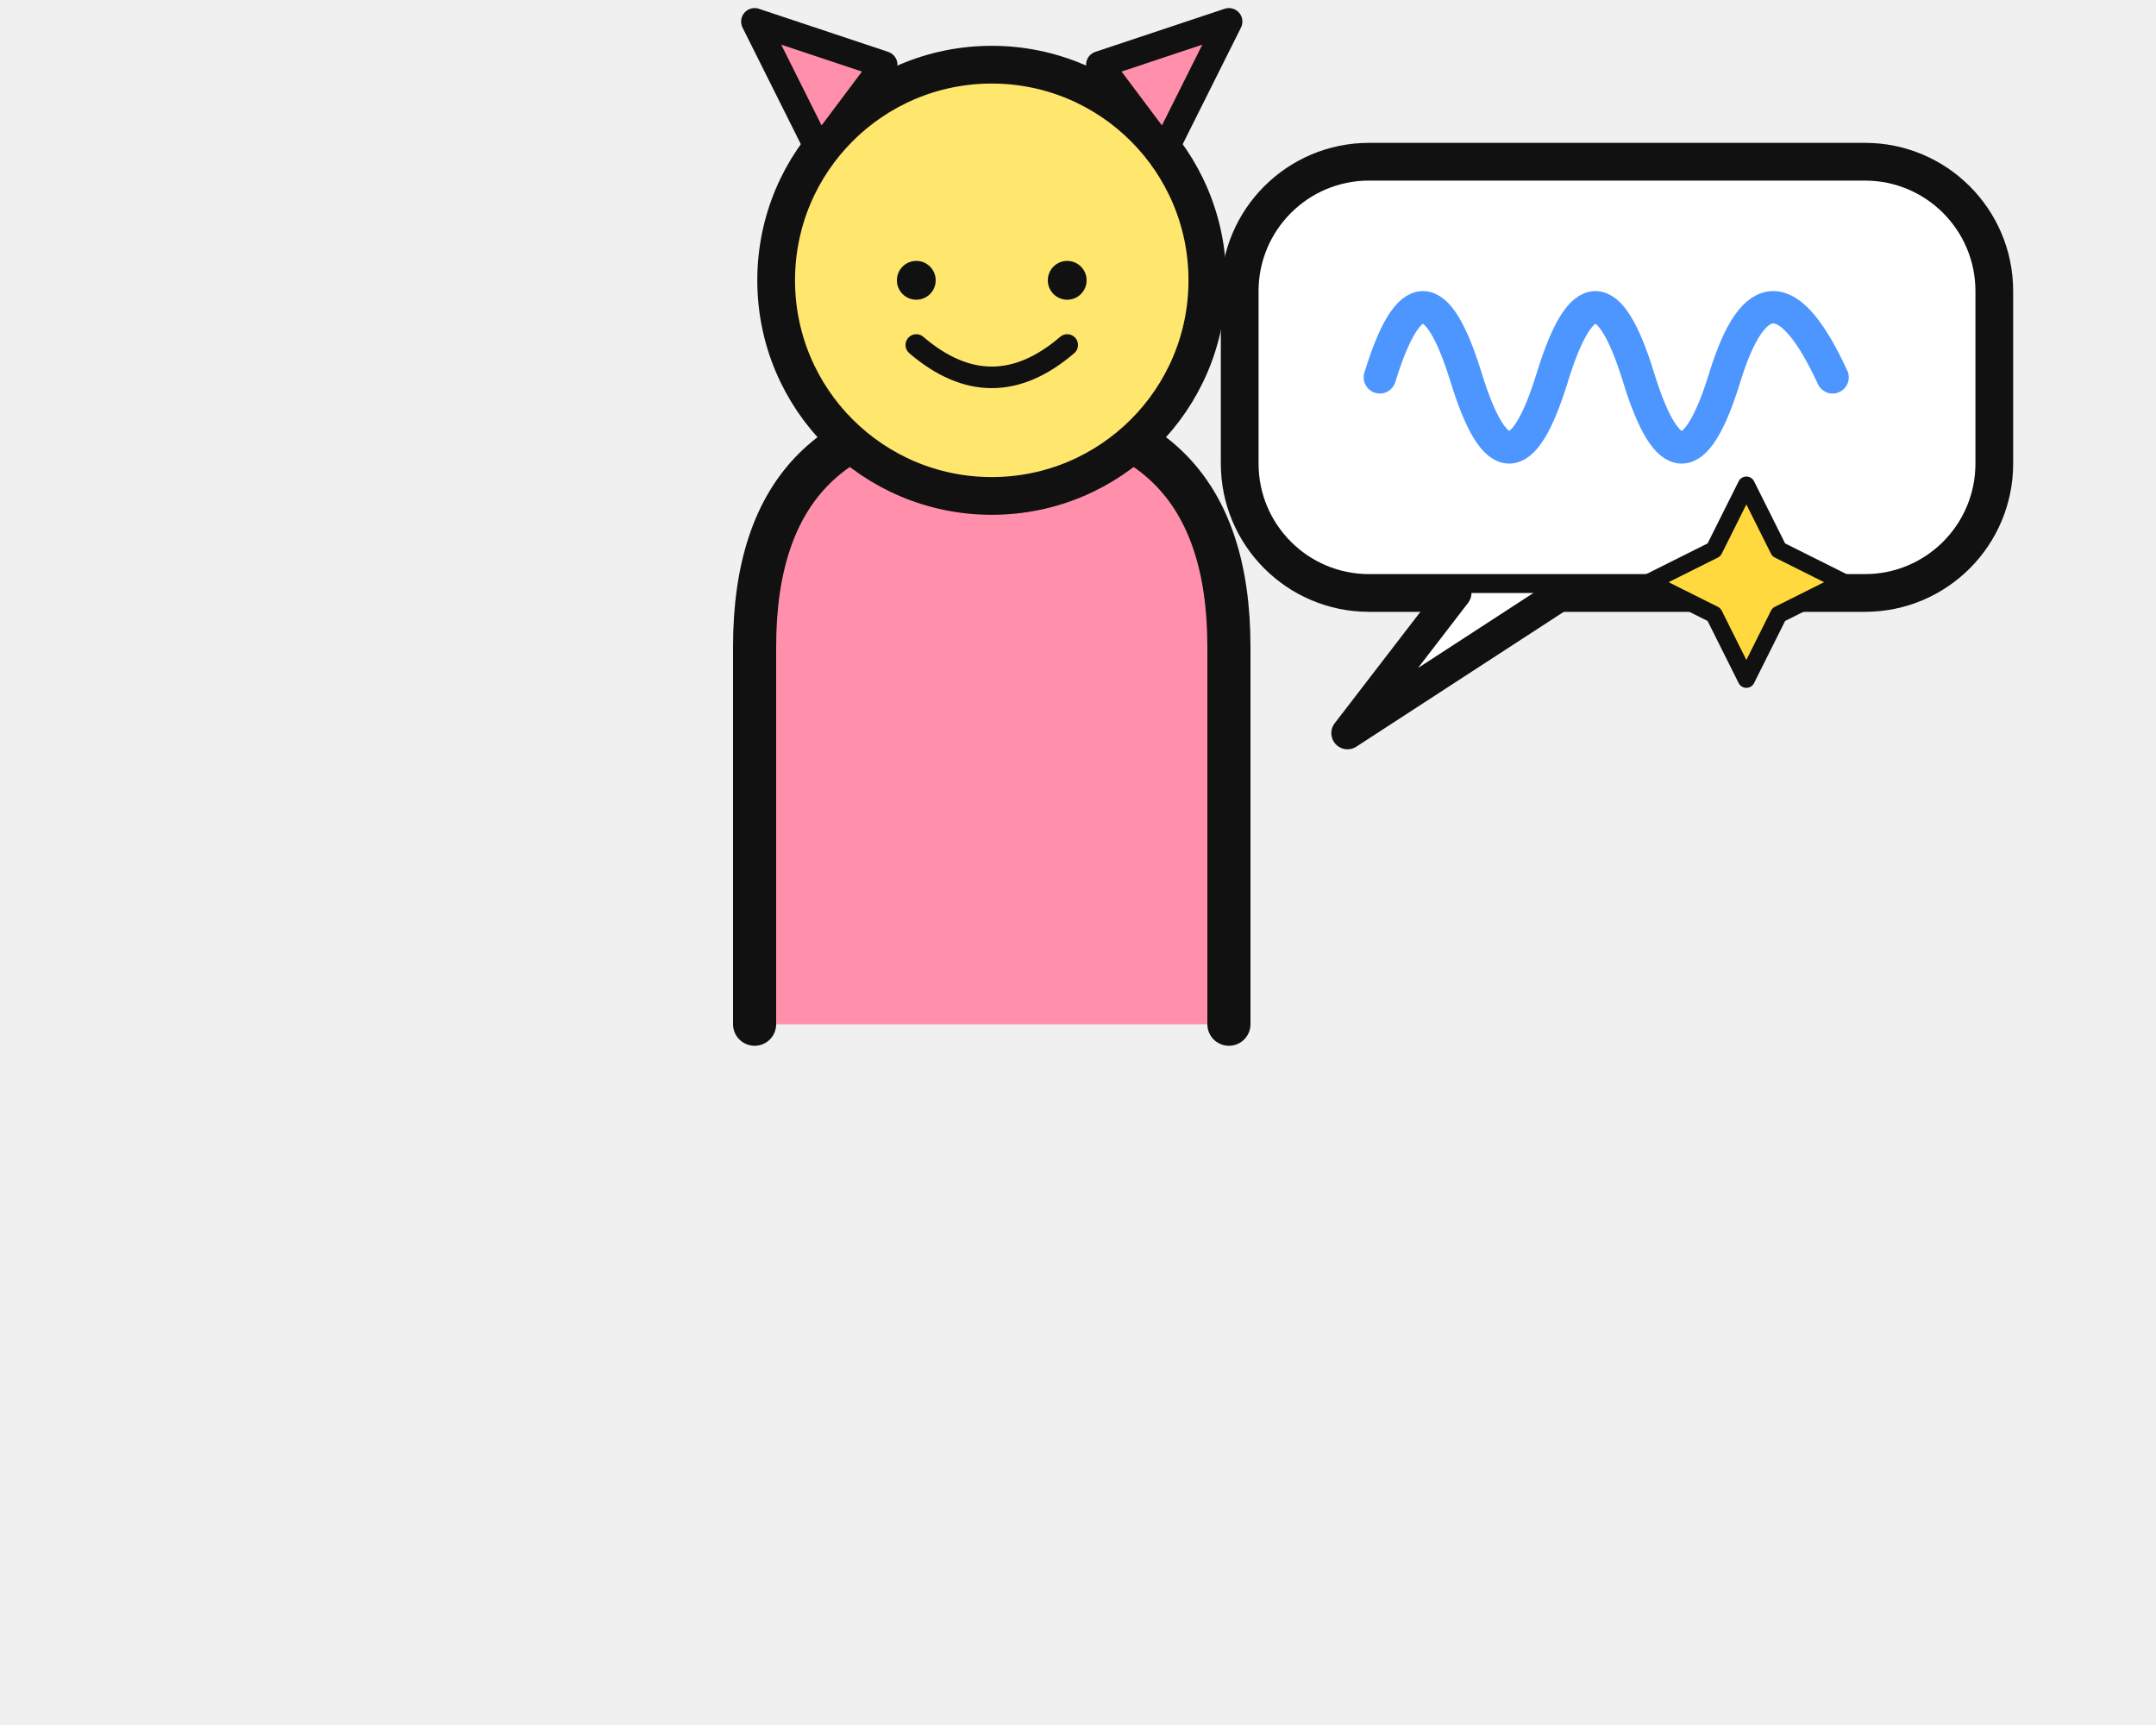
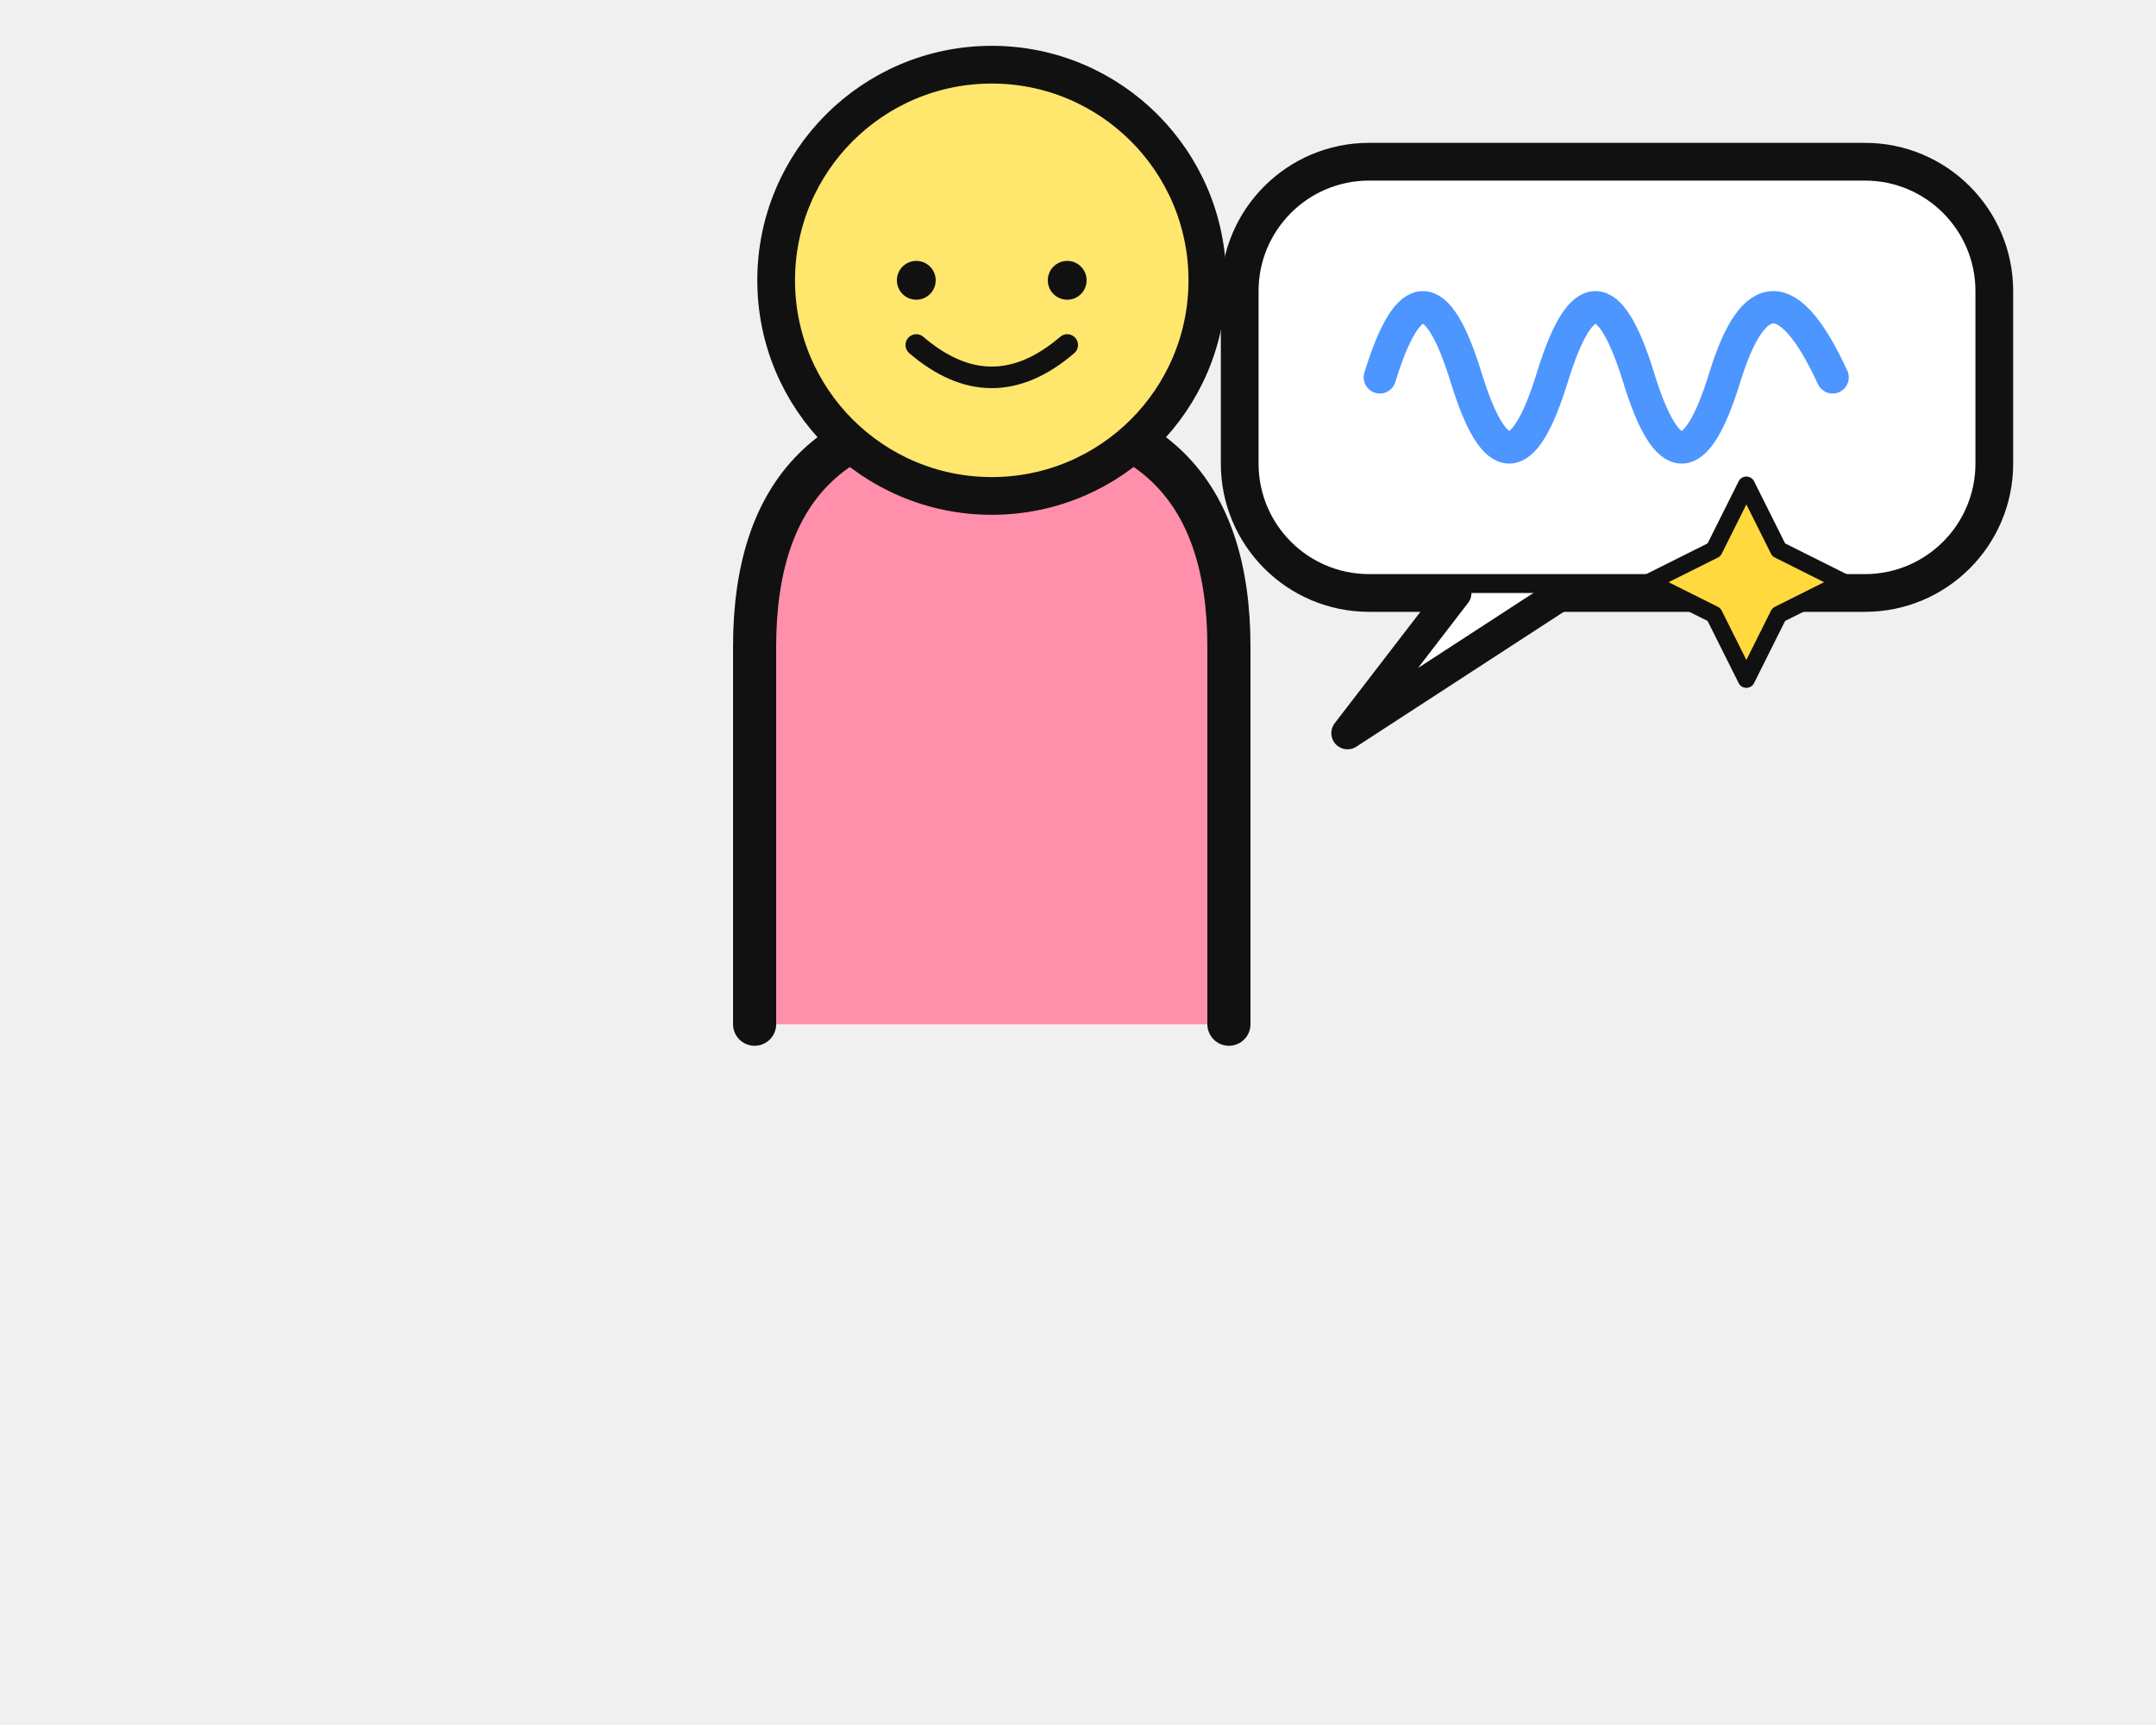
<svg xmlns="http://www.w3.org/2000/svg" viewBox="0 0 200 160" role="img">
  <rect width="200" height="160" fill="none" />
  <g stroke-linecap="round" stroke-linejoin="round">
    <rect x="115" y="15" width="70" height="40" rx="12" fill="white" stroke="#111" stroke-width="3.5" />
    <path d="M135 55 L125 68 L145 55" fill="white" stroke="#111" stroke-width="3" stroke-linejoin="round" />
    <path d="M128 35 Q132 22 136 35 T144 35 T152 35 T160 35 T170 35" fill="none" stroke="#4D96FF" stroke-width="3" stroke-linecap="round" />
    <path d="M70 95 L70 60 Q70 38 92 38 Q114 38 114 60 L114 95" fill="#FF8FAB" stroke="#111" stroke-width="4" />
    <circle cx="92" cy="26" r="20" fill="#FFE66D" stroke="#111" stroke-width="3.5" />
    <circle cx="85" cy="26" r="1.8" fill="#111" />
    <circle cx="99" cy="26" r="1.8" fill="#111" />
    <path d="M85 32 Q92 38 99 32" stroke="#111" stroke-width="2" fill="none" />
-     <path d="M76 14 L70 2 L82 6 Z" fill="#FF8FAB" stroke="#111" stroke-width="2.5" />
-     <path d="M108 14 L114 2 L102 6 Z" fill="#FF8FAB" stroke="#111" stroke-width="2.5" />
    <path d="M162 45 L165 51 L171 54 L165 57 L162 63 L159 57 L153 54 L159 51 Z" fill="#FFD93D" stroke="#111" stroke-width="1.6" />
  </g>
</svg>
